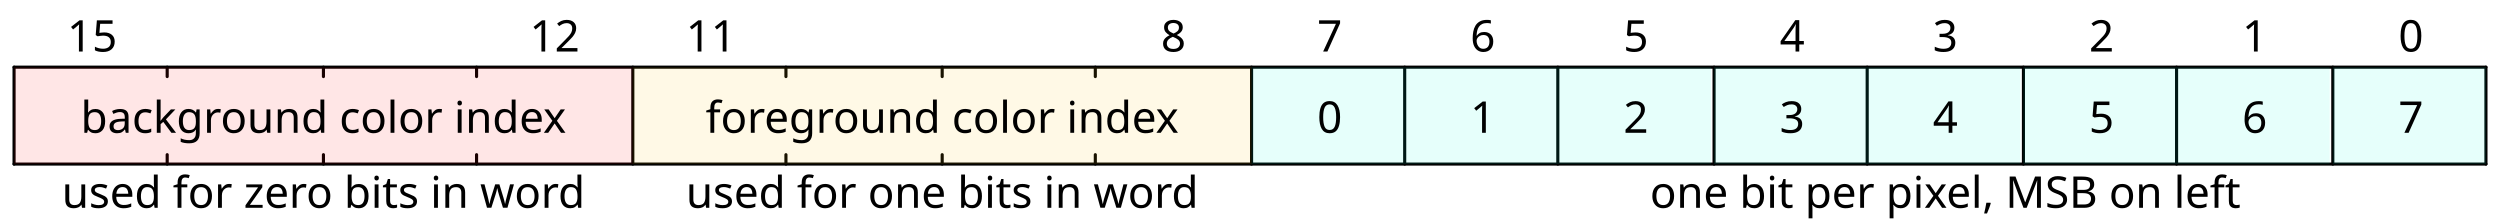
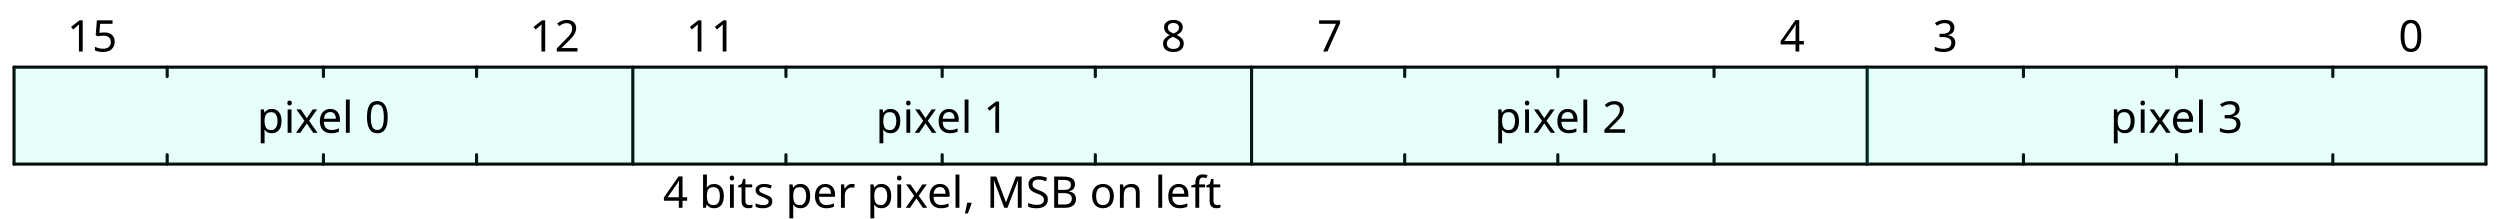
- <svg xmlns="http://www.w3.org/2000/svg" width="800" height="70" style="background-color:white" viewBox="0 0 800 70" class="WaveDrom">
+ <svg xmlns="http://www.w3.org/2000/svg" width="800" height="70" viewBox="0 0 800 70" class="WaveDrom">
  <g transform="translate(0.5,0.5)" text-anchor="middle" font-size="14" font-family="sans-serif" font-weight="normal">
    <g transform="translate(4,21)">
      <g stroke="black" stroke-width="1" stroke-linecap="round">
        <line x2="791" />
        <line y2="31" />
        <line x2="791" y1="31" y2="31" />
        <line x1="791" x2="791" y2="31" />
-         <line x1="742" x2="742" y2="31" />
-         <line x1="692" x2="692" y2="31" />
-         <line x1="643" x2="643" y2="31" />
+         <line x1="742" x2="742" y2="3" />
+         <line x1="742" x2="742" y1="31" y2="28" />
+         <line x1="692" x2="692" y2="3" />
+         <line x1="692" x2="692" y1="31" y2="28" />
+         <line x1="643" x2="643" y2="3" />
+         <line x1="643" x2="643" y1="31" y2="28" />
        <line x1="593" x2="593" y2="31" />
-         <line x1="544" x2="544" y2="31" />
-         <line x1="494" x2="494" y2="31" />
-         <line x1="445" x2="445" y2="31" />
+         <line x1="544" x2="544" y2="3" />
+         <line x1="544" x2="544" y1="31" y2="28" />
+         <line x1="494" x2="494" y2="3" />
+         <line x1="494" x2="494" y1="31" y2="28" />
+         <line x1="445" x2="445" y2="3" />
+         <line x1="445" x2="445" y1="31" y2="28" />
        <line x1="396" x2="396" y2="31" />
        <line x1="346" x2="346" y2="3" />
        <line x1="346" x2="346" y1="31" y2="28" />
        <line x1="297" x2="297" y2="3" />
        <line x1="297" x2="297" y1="31" y2="28" />
        <line x1="247" x2="247" y2="3" />
        <line x1="247" x2="247" y1="31" y2="28" />
        <line x1="198" x2="198" y2="31" />
        <line x1="148" x2="148" y2="3" />
        <line x1="148" x2="148" y1="31" y2="28" />
        <line x1="99" x2="99" y2="3" />
        <line x1="99" x2="99" y1="31" y2="28" />
        <line x1="49" x2="49" y2="3" />
        <line x1="49" x2="49" y1="31" y2="28" />
      </g>
      <g>
        <g>
-           <rect x="742" width="49" height="31" field="7" style="fill-opacity:0.1;fill:hsl(170,100%,50%)" />
-           <rect x="692" width="49" height="31" field="6" style="fill-opacity:0.1;fill:hsl(170,100%,50%)" />
-           <rect x="643" width="49" height="31" field="5" style="fill-opacity:0.1;fill:hsl(170,100%,50%)" />
-           <rect x="593" width="49" height="31" field="4" style="fill-opacity:0.1;fill:hsl(170,100%,50%)" />
-           <rect x="544" width="49" height="31" field="3" style="fill-opacity:0.1;fill:hsl(170,100%,50%)" />
-           <rect x="494" width="49" height="31" field="2" style="fill-opacity:0.1;fill:hsl(170,100%,50%)" />
-           <rect x="445" width="49" height="31" field="1" style="fill-opacity:0.1;fill:hsl(170,100%,50%)" />
-           <rect x="396" width="49" height="31" field="0" style="fill-opacity:0.1;fill:hsl(170,100%,50%)" />
-           <rect x="198" width="198" height="31" field="foreground color index" style="fill-opacity:0.1;fill:hsl(45,100%,50%)" />
-           <rect width="198" height="31" field="background color index" style="fill-opacity:0.1;fill:hsl(0,100%,50%)" />
+           <rect x="593" width="198" height="31" field="pixel 3" style="fill-opacity:0.1;fill:hsl(170,100%,50%)" />
+           <rect x="396" width="198" height="31" field="pixel 2" style="fill-opacity:0.1;fill:hsl(170,100%,50%)" />
+           <rect x="198" width="198" height="31" field="pixel 1" style="fill-opacity:0.1;fill:hsl(170,100%,50%)" />
+           <rect width="198" height="31" field="pixel 0" style="fill-opacity:0.1;fill:hsl(170,100%,50%)" />
        </g>
        <g transform="translate(25,-11)">
          <g transform="translate(742)">
            <text y="6">0</text>
-           </g>
-           <g transform="translate(692)">
-             <text y="6">1</text>
-           </g>
-           <g transform="translate(643)">
-             <text y="6">2</text>
          </g>
          <g transform="translate(593)">
            <text y="6">3</text>
          </g>
          <g transform="translate(544)">
            <text y="6">4</text>
-           </g>
-           <g transform="translate(494)">
-             <text y="6">5</text>
-           </g>
-           <g transform="translate(445)">
-             <text y="6">6</text>
          </g>
          <g transform="translate(396)">
            <text y="6">7</text>
          </g>
          <g transform="translate(346)">
            <text y="6">8</text>
          </g>
          <g transform="translate(198)">
            <text y="6">11</text>
          </g>
          <g transform="translate(148)">
            <text y="6">12</text>
          </g>
          <g transform="translate(0)">
            <text y="6">15</text>
          </g>
        </g>
        <g transform="translate(25,15)">
-           <g transform="translate(742)">
+           <g transform="translate(667)">
            <text y="6">
-               <tspan>7</tspan>
+               <tspan>pixel 3</tspan>
            </text>
          </g>
-           <g transform="translate(692)">
+           <g transform="translate(470)">
            <text y="6">
-               <tspan>6</tspan>
-             </text>
-           </g>
-           <g transform="translate(643)">
-             <text y="6">
-               <tspan>5</tspan>
-             </text>
-           </g>
-           <g transform="translate(593)">
-             <text y="6">
-               <tspan>4</tspan>
-             </text>
-           </g>
-           <g transform="translate(544)">
-             <text y="6">
-               <tspan>3</tspan>
-             </text>
-           </g>
-           <g transform="translate(494)">
-             <text y="6">
-               <tspan>2</tspan>
-             </text>
-           </g>
-           <g transform="translate(445)">
-             <text y="6">
-               <tspan>1</tspan>
-             </text>
-           </g>
-           <g transform="translate(396)">
-             <text y="6">
-               <tspan>0</tspan>
+               <tspan>pixel 2</tspan>
            </text>
          </g>
          <g transform="translate(272)">
            <text y="6">
-               <tspan>foreground color index</tspan>
+               <tspan>pixel 1</tspan>
            </text>
          </g>
          <g transform="translate(74)">
            <text y="6">
-               <tspan>background color index</tspan>
+               <tspan>pixel 0</tspan>
            </text>
          </g>
        </g>
        <g transform="translate(25,39)">
          <g>
-             <g transform="translate(593)">
-               <text y="6">
-                 <tspan>one bit per pixel, MSB on left</tspan>
-               </text>
-             </g>
-           </g>
-           <g>
            <g transform="translate(272)">
              <text y="6">
-                 <tspan>used for one bits in word</tspan>
-               </text>
-             </g>
-           </g>
-           <g>
-             <g transform="translate(74)">
-               <text y="6">
-                 <tspan>used for zero bits in word</tspan>
+                 <tspan>4 bits per pixel, MSB on left</tspan>
              </text>
            </g>
          </g>
        </g>
      </g>
    </g>
  </g>
</svg>
